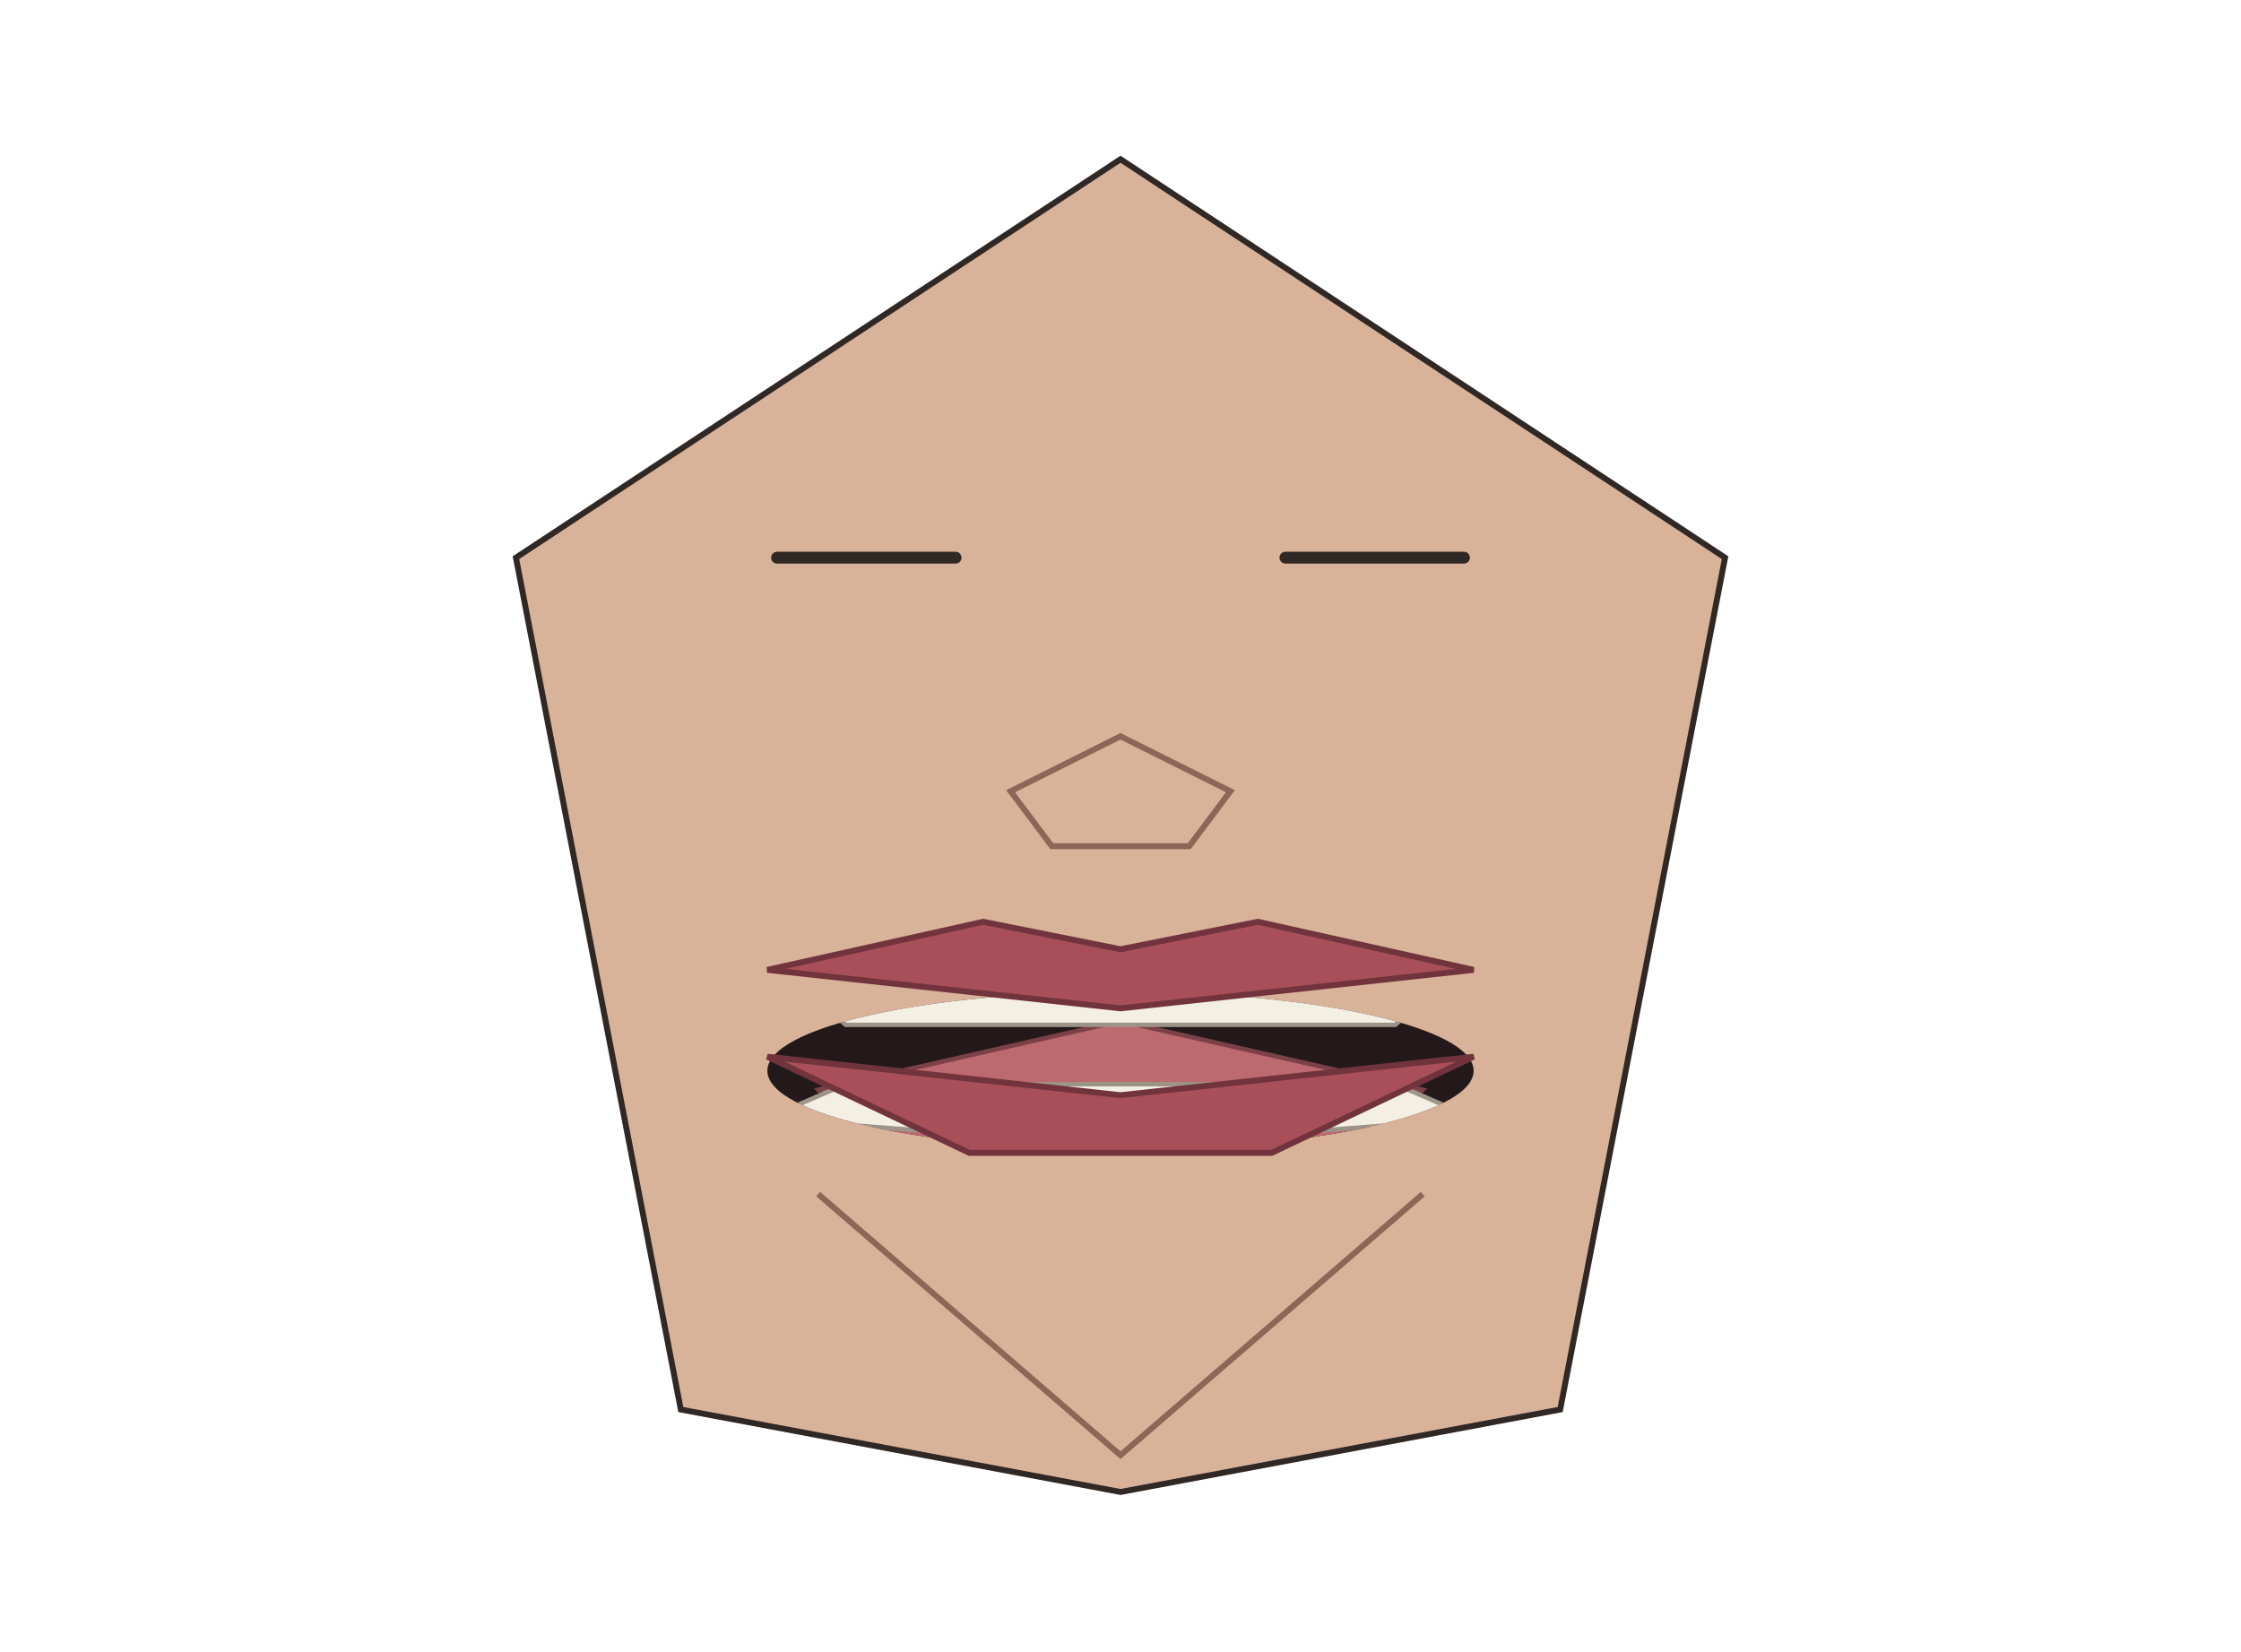
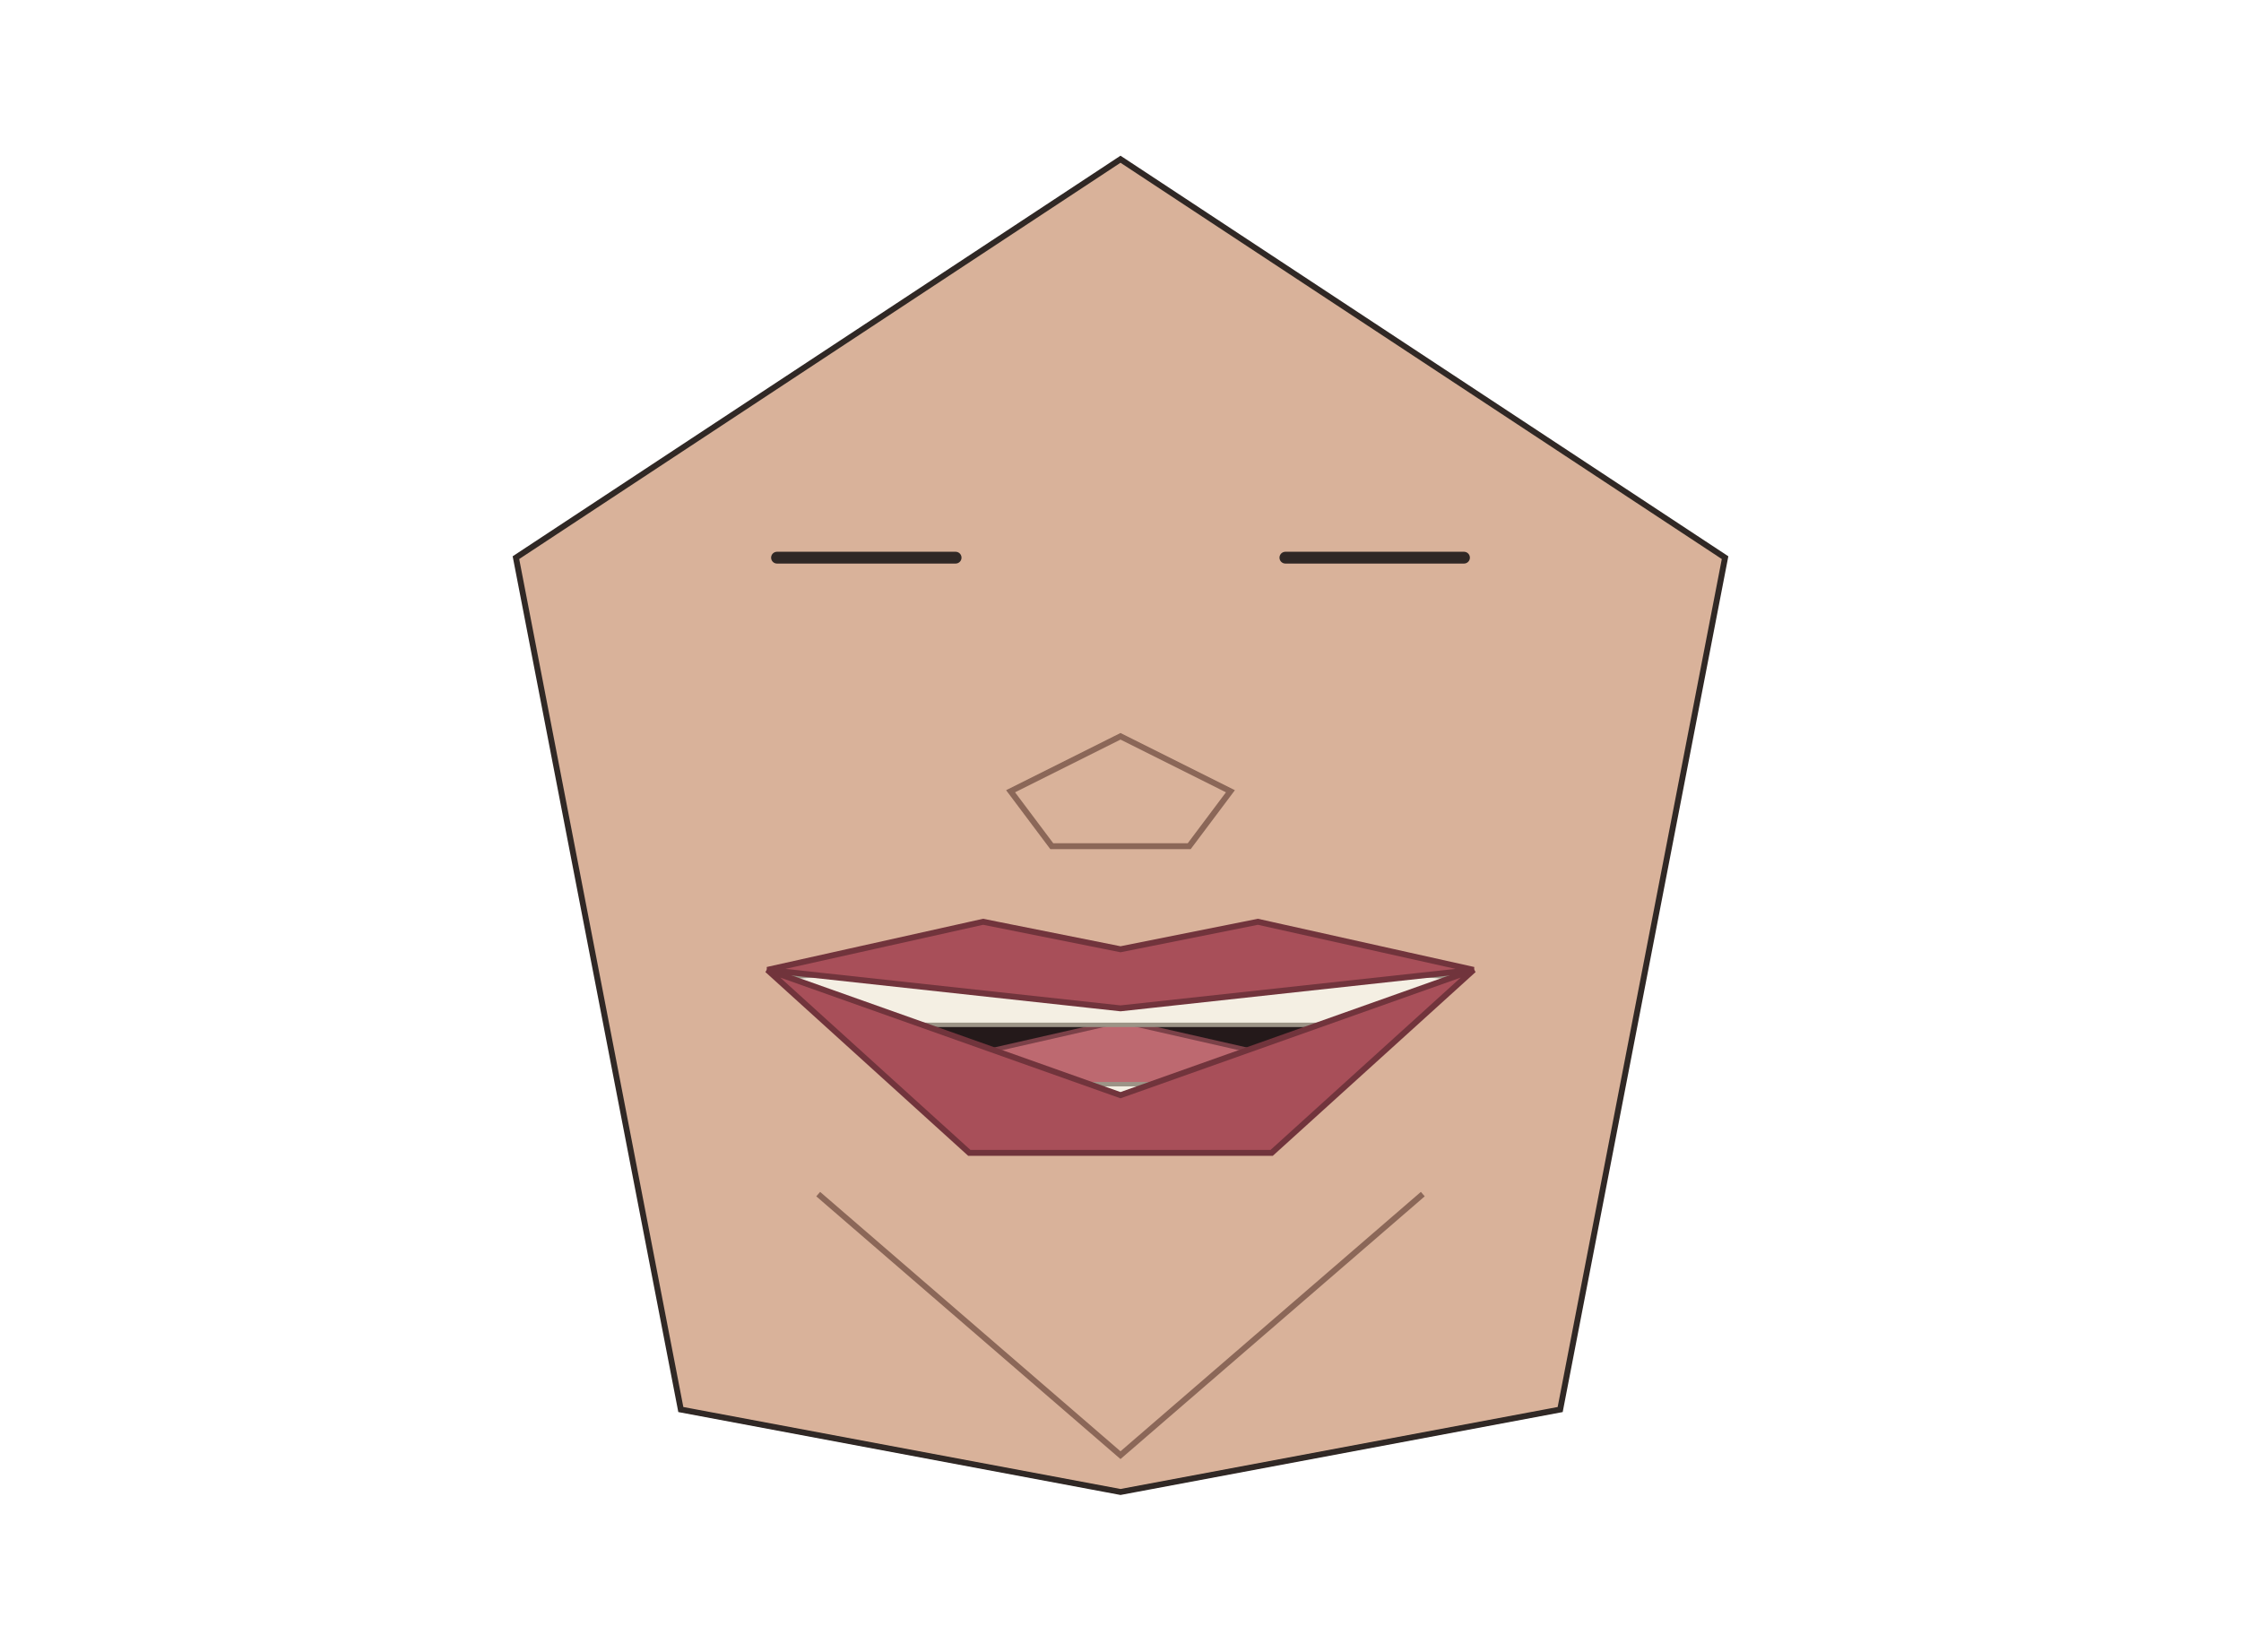
<svg xmlns="http://www.w3.org/2000/svg" viewBox="0 0 760 560" role="img" aria-label="Frontal tract view">
  <style>
.f-face{fill:#d9b29a;stroke:#302825;stroke-width:2}.f-nose,.f-chin{fill:none;stroke:#8b6758;stroke-width:2}
.f-upper-lip,.f-lower-lip{fill:#a84f59;stroke:#71343c;stroke-width:2}.f-aperture{fill:#24191a}
.f-upper-teeth,.f-lower-teeth{fill:#f4efe3;stroke:#9c9487;stroke-width:1.5}.f-tongue{fill:#bd6970;stroke:#7b4148;stroke-width:1.5}
.f-eyes{fill:none;stroke:#302825;stroke-width:4;stroke-linecap:round}.f-label{font:11px ui-monospace,monospace;fill:#8b817d}
</style>
  <defs>
    <clipPath id="f-mouth">
-       <ellipse cx="380.00" cy="363.16" rx="119.76" ry="26.78" />
+       <path d="M260.24,328.93 L380.00,341.98 L499.76,328.93 L499.76,328.93 L380.00,371.43 L260.24,328.93 Z" />
    </clipPath>
  </defs>
  <path d="M380.00,54.00 L585.03,189.13 L529.11,478.04 L380.00,506.00 L230.89,478.04 L174.97,189.13 Z" class="f-face" />
-   <ellipse cx="380.00" cy="363.16" rx="119.76" ry="26.78" class="f-aperture" />
+   <path d="M260.24,328.93 L380.00,341.98 L499.76,328.93 L499.76,328.93 L380.00,371.43 L260.24,328.93 Z" class="f-aperture" />
  <path d="M277.48,369.58 L380.00,346.28 L482.52,369.58 L454.56,397.54 L305.44,397.54 Z" class="f-tongue" clip-path="url(#f-mouth)" />
  <path d="M268.63,331.26 L380.00,324.27 L491.37,331.26 L473.20,347.57 L286.80,347.57 Z" class="f-upper-teeth" clip-path="url(#f-mouth)" />
  <path d="M259.78,379.35 L380.00,388.67 L500.22,379.35 L473.20,367.70 L286.80,367.70 Z" class="f-lower-teeth" clip-path="url(#f-mouth)" />
  <path d="M277.48,404.98 L380.00,493.52 L482.52,404.98" class="f-chin" />
  <path d="M342.72,268.35 L380.00,249.71 L417.28,268.35 L403.30,286.99 L356.70,286.99 Z" class="f-nose" />
  <path d="M263.51,189.13 L324.08,189.13" class="f-eyes" />
  <path d="M435.92,189.13 L496.49,189.13" class="f-eyes" />
-   <path d="M260.24,328.93 L333.40,312.62 L380.00,321.94 L426.60,312.62 L499.76,328.93 L380.00,341.98 Z" class="f-upper-lip" />
-   <path d="M260.24,358.38 L380.00,371.43 L499.76,358.38 L431.26,391.00 L328.74,391.00 Z" class="f-lower-lip" />
+   <path d="M260.24,328.93 L333.40,312.62 L380.00,321.94 L426.60,312.62 L499.76,328.93 L499.76,328.93 L380.00,341.98 L260.24,328.93 Z" class="f-upper-lip" />
+   <path d="M260.24,328.93 L380.00,371.43 L499.76,328.93 L431.26,391.00 L328.74,391.00 Z" class="f-lower-lip" />
</svg>
